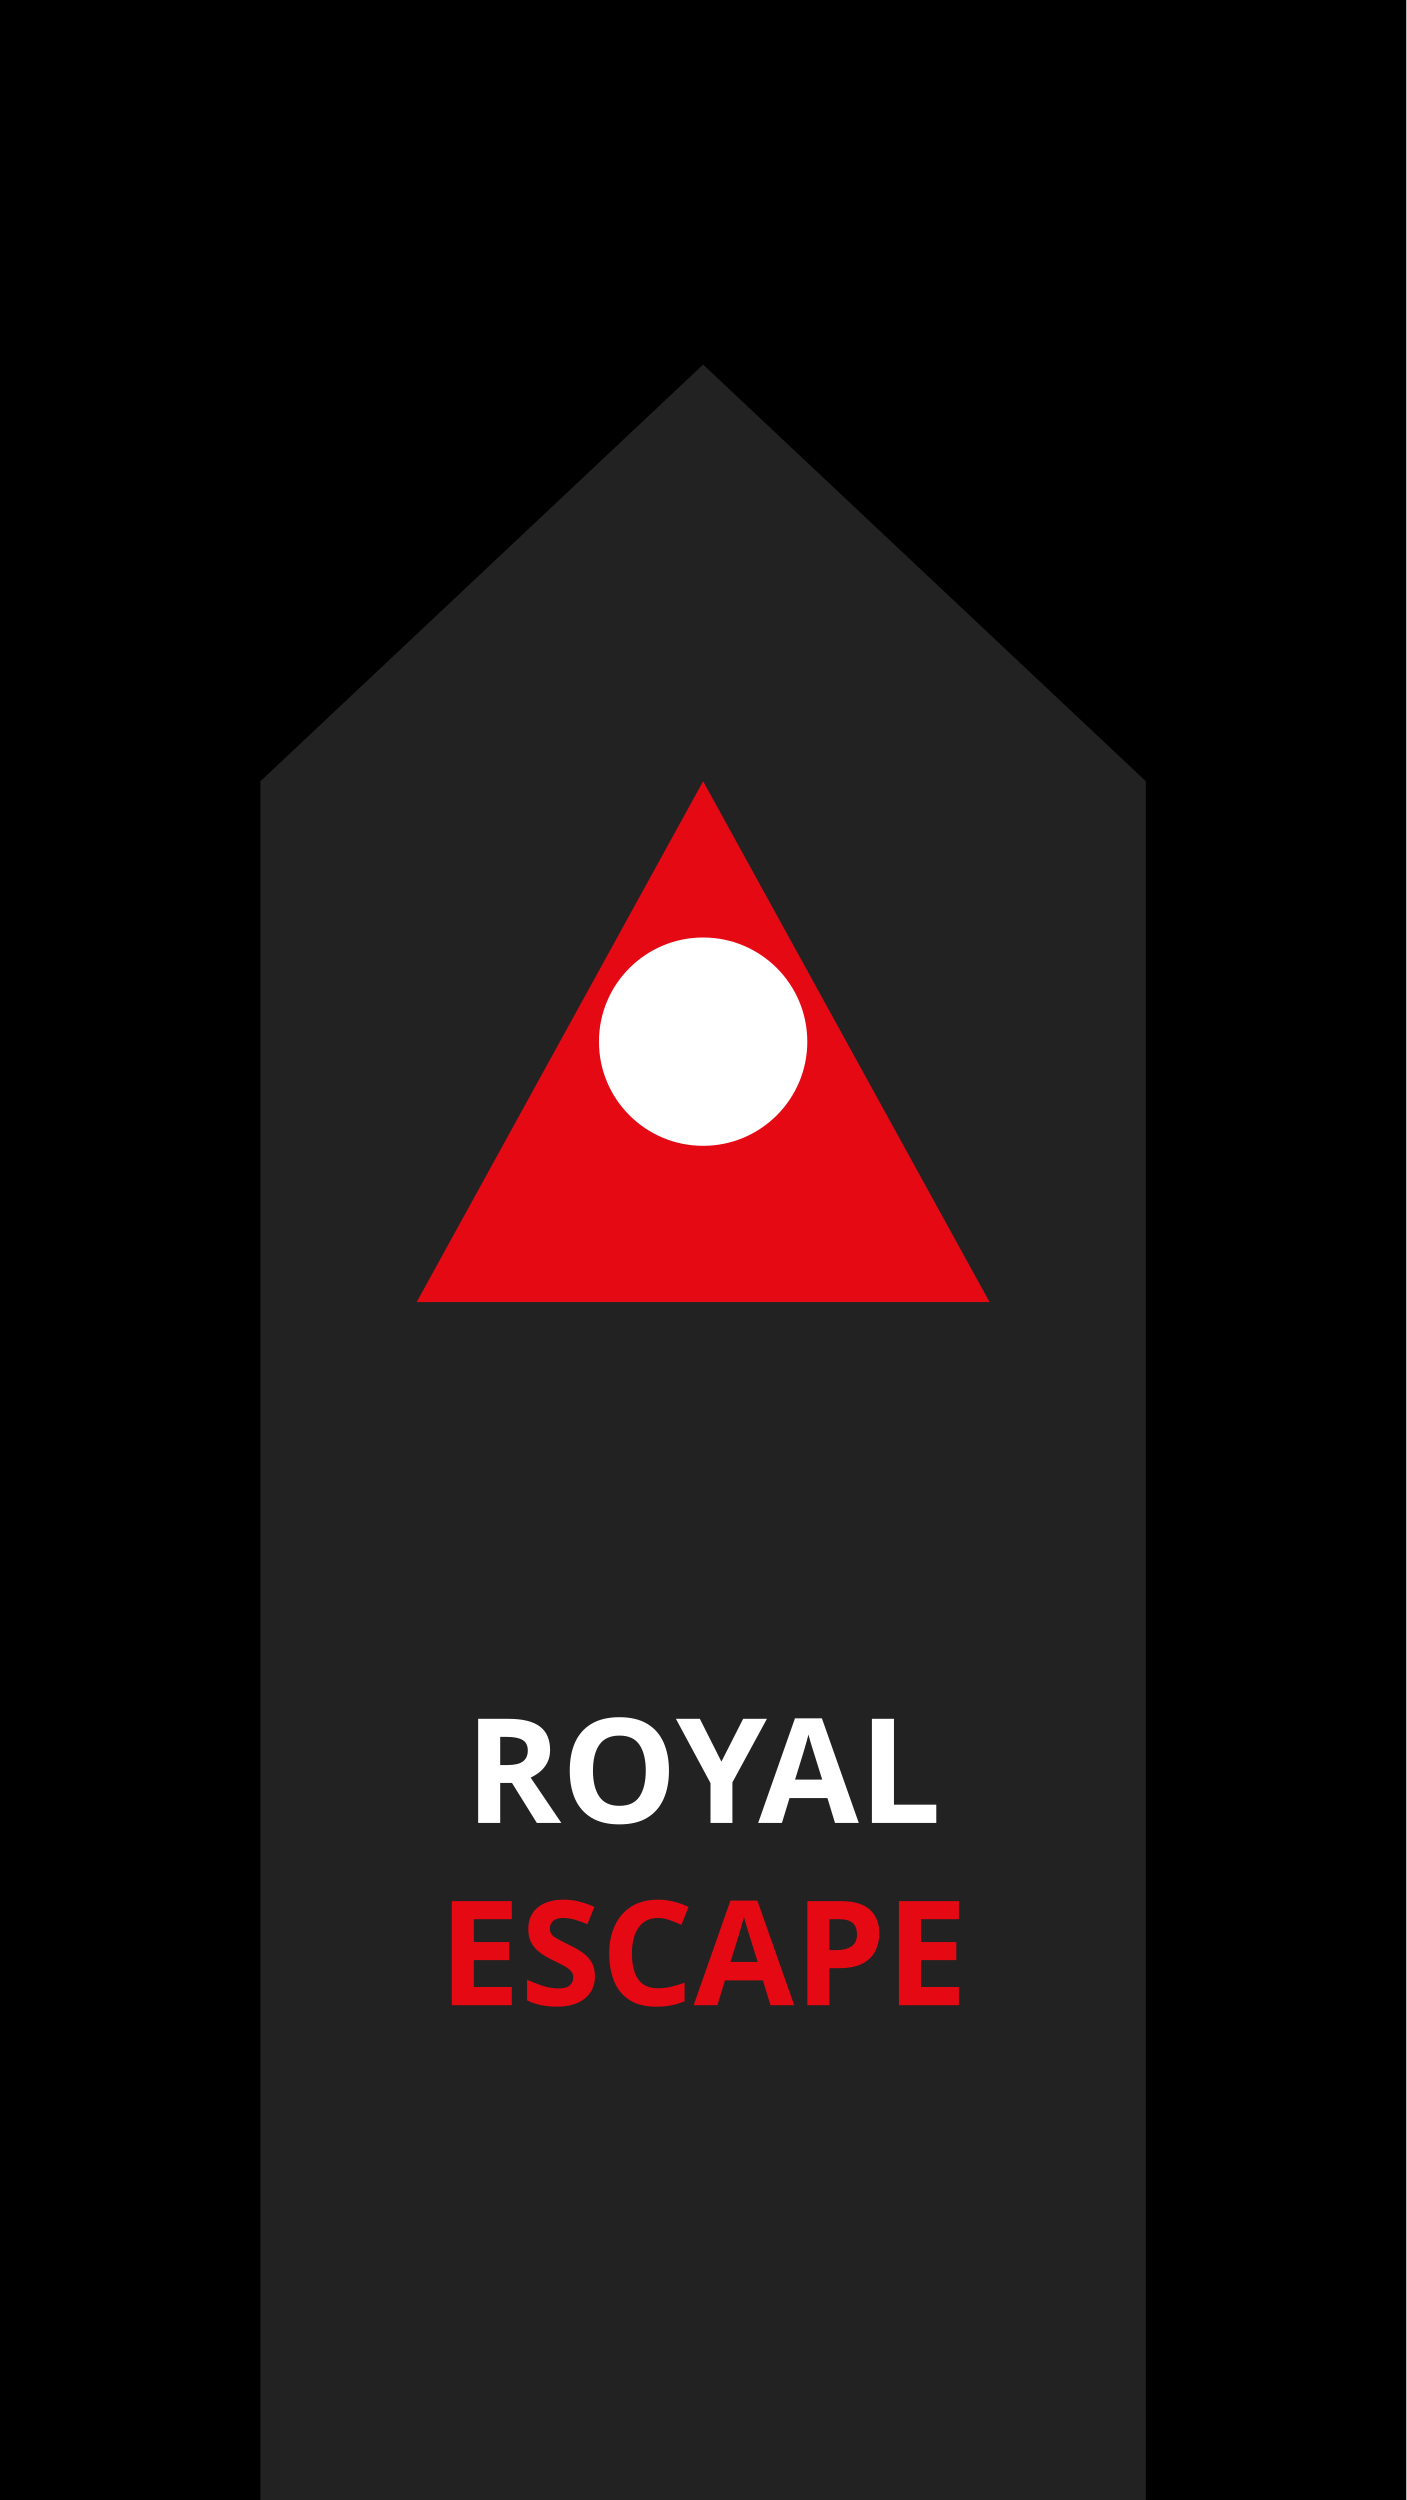
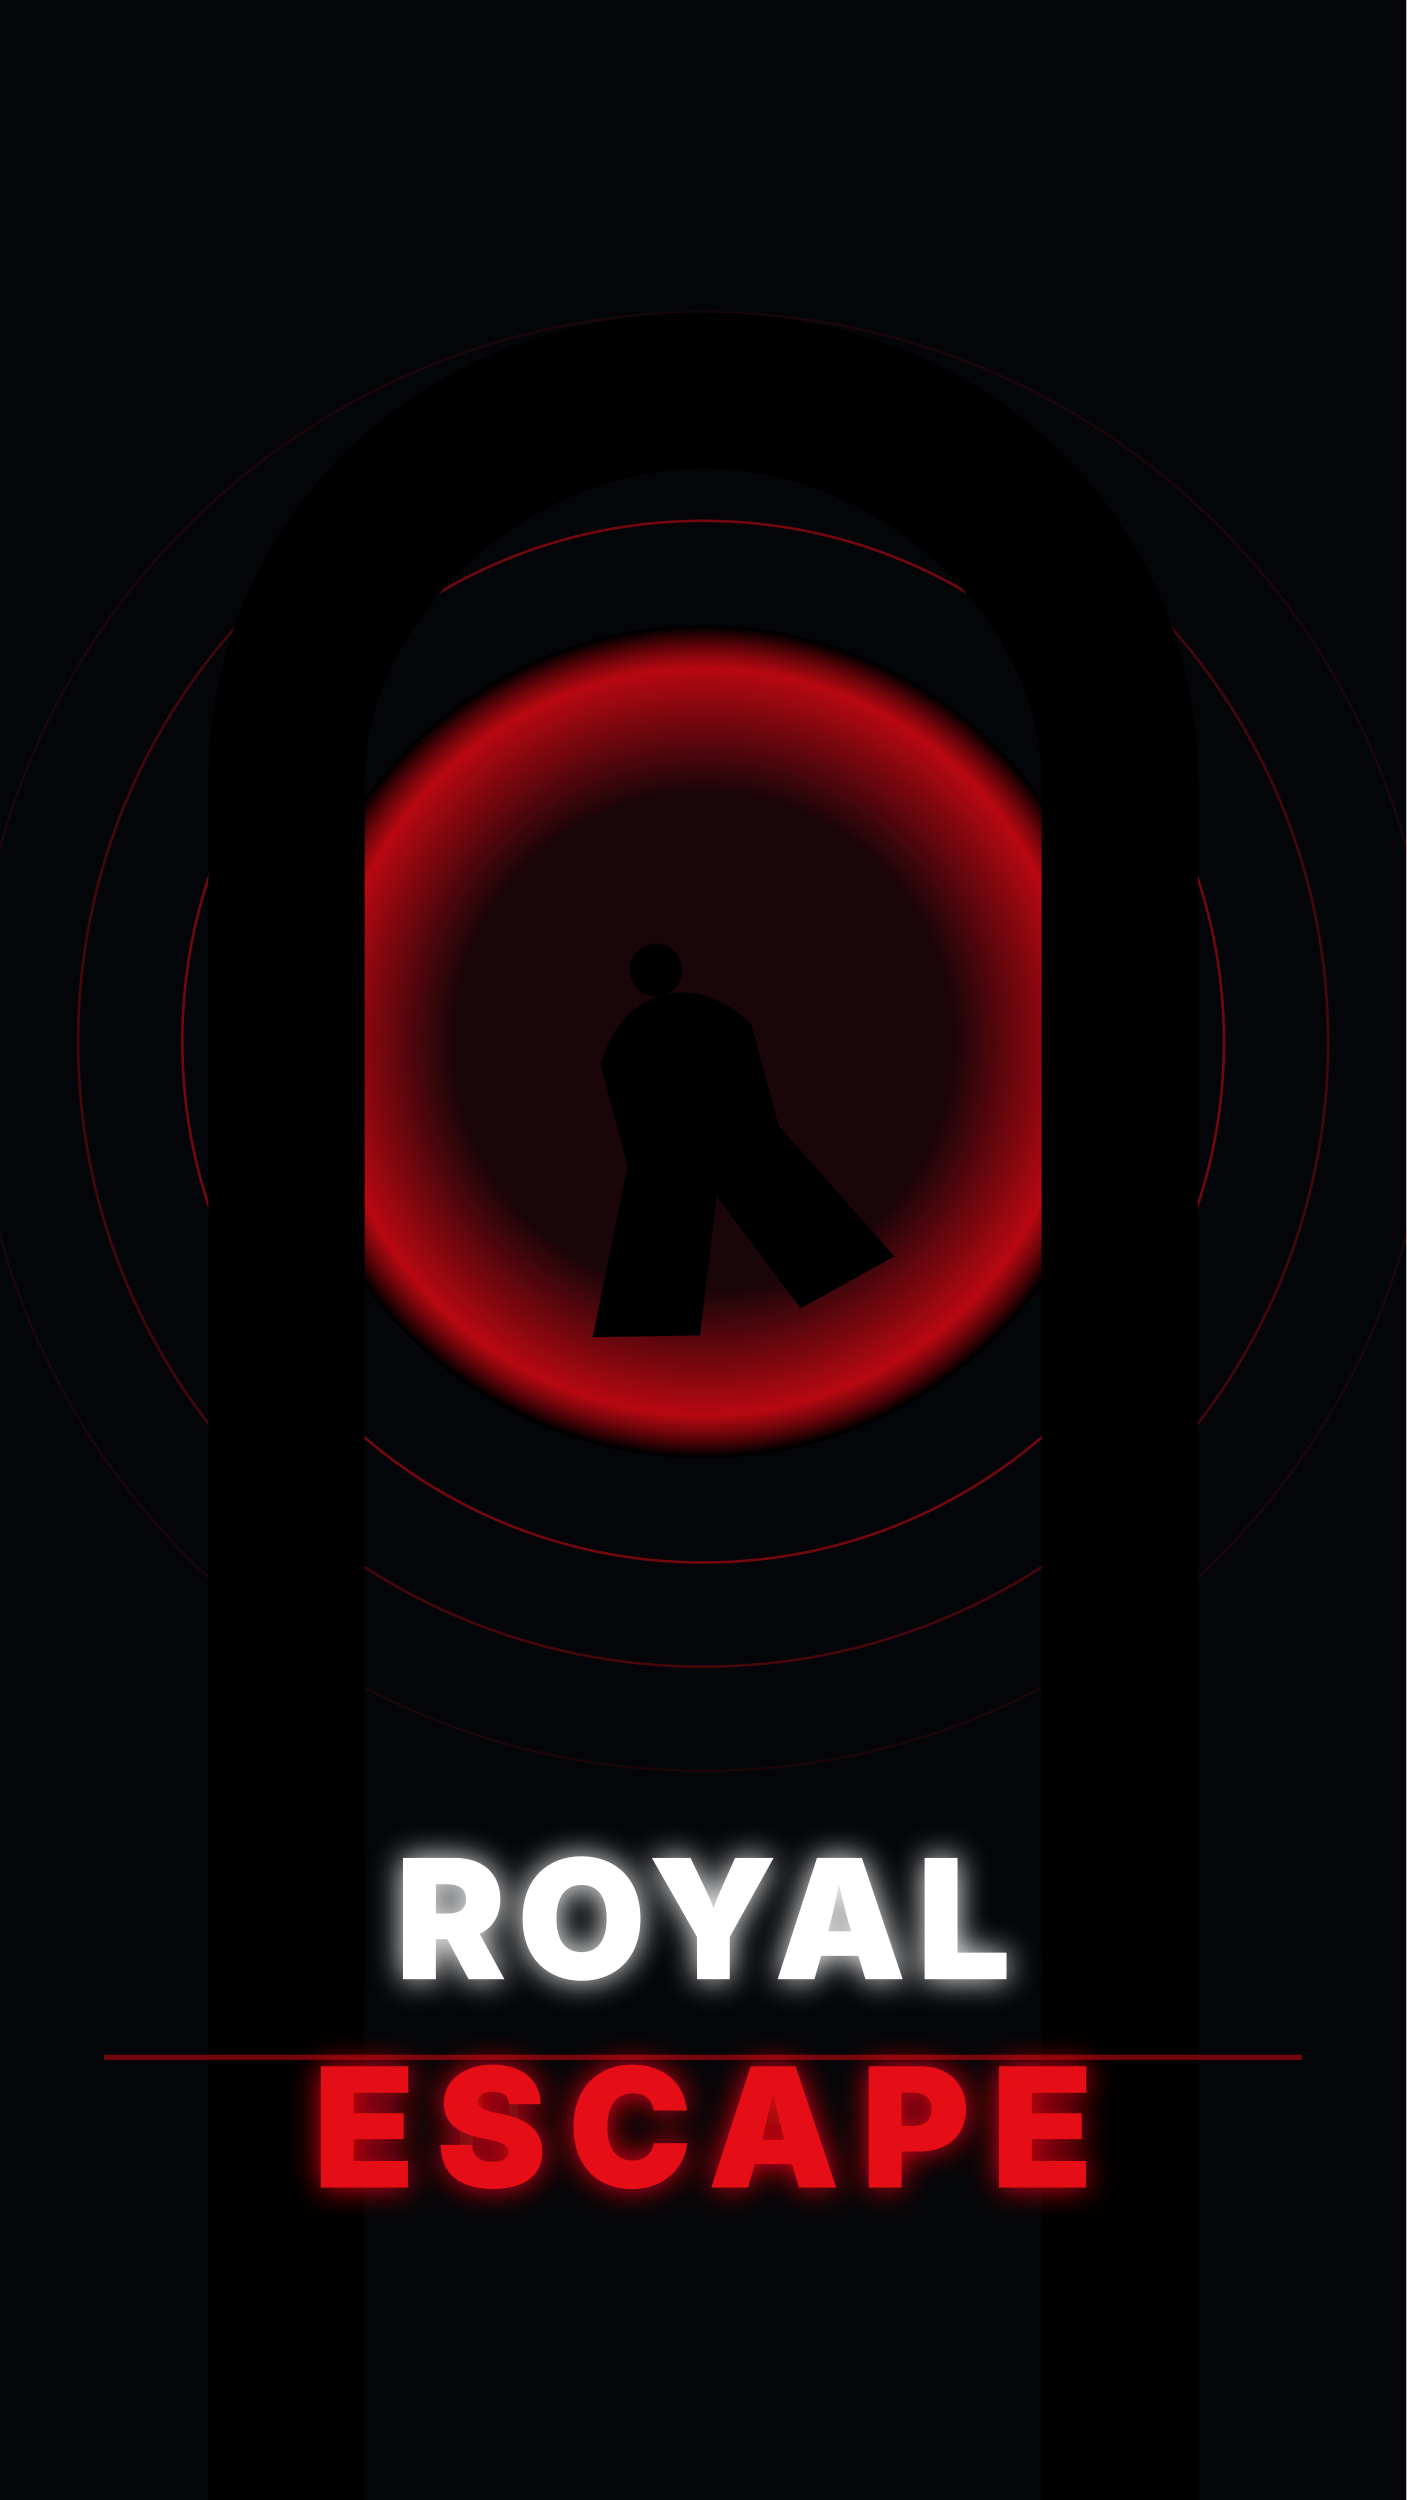
<svg xmlns="http://www.w3.org/2000/svg" viewBox="0 0 270 480">
-   <rect width="270" height="480" fill="#000" />
-   <path d="M50 480V150l85-80 85 80v330" fill="#222" />
-   <path d="M135 150L80 250h110z" fill="#E50914" />
-   <circle cx="135" cy="200" r="20" fill="#fff" />
-   <text x="135" y="350" font-family="sans-serif" font-weight="900" font-size="28" fill="#fff" text-anchor="middle">ROYAL</text>
-   <text x="135" y="385" font-family="sans-serif" font-weight="900" font-size="28" fill="#E50914" text-anchor="middle">ESCAPE</text>
+   <defs>
+     <radialGradient id="barrel" cx="50%" cy="50%" r="50%">
+       <stop offset="60%" stop-color="#E50914" stop-opacity="0.1" />
+       <stop offset="90%" stop-color="#E50914" stop-opacity="0.8" />
+       <stop offset="100%" stop-color="#000" />
+     </radialGradient>
+     <filter id="glow">
+       <feGaussianBlur stdDeviation="3" result="blur" />
+       <feComposite in="SourceGraphic" in2="blur" operator="over" />
+     </filter>
+   </defs>
+   <rect width="270" height="480" fill="#030508" />
+   <circle cx="135" cy="200" r="100" fill="none" stroke="#E50914" stroke-width="0.5" opacity="0.5" />
+   <circle cx="135" cy="200" r="120" fill="none" stroke="#E50914" stroke-width="0.5" opacity="0.3" />
+   <circle cx="135" cy="200" r="140" fill="none" stroke="#E50914" stroke-width="0.5" opacity="0.1" />
+   <circle cx="135" cy="200" r="80" fill="url(#barrel)" />
+   <path d="M40 480V150c0-50 40-90 95-90s95 40 95 90v330h-30V150c0-30-30-60-65-60s-65 30-65 60v330H40z" fill="#000" />
+   <path d="M120 220c0 0 5-10 15-10s15 10 15 10v20l15 30-20 5-10-25-10 25-20-5 15-30V220z" fill="#000" transform="translate(0,-20) rotate(-15 135 240)" />
+   <path d="M135 210c3 0 5-2 5-5s-2-5-5-5-5 2-5 5 2 5 5 5z" fill="#000" transform="translate(0,-20) rotate(-15 135 240)" />
+   <g filter="url(#glow)">
+     <text x="135" y="380" font-family="Inter, sans-serif" font-weight="900" font-size="32" fill="#fff" text-anchor="middle" letter-spacing="2">ROYAL</text>
+     <text x="135" y="420" font-family="Inter, sans-serif" font-weight="900" font-size="32" fill="#E50914" text-anchor="middle" letter-spacing="4">ESCAPE</text>
+   </g>
+   <path d="M20 395h230" stroke="#E50914" stroke-width="1" opacity="0.5" />
</svg>
